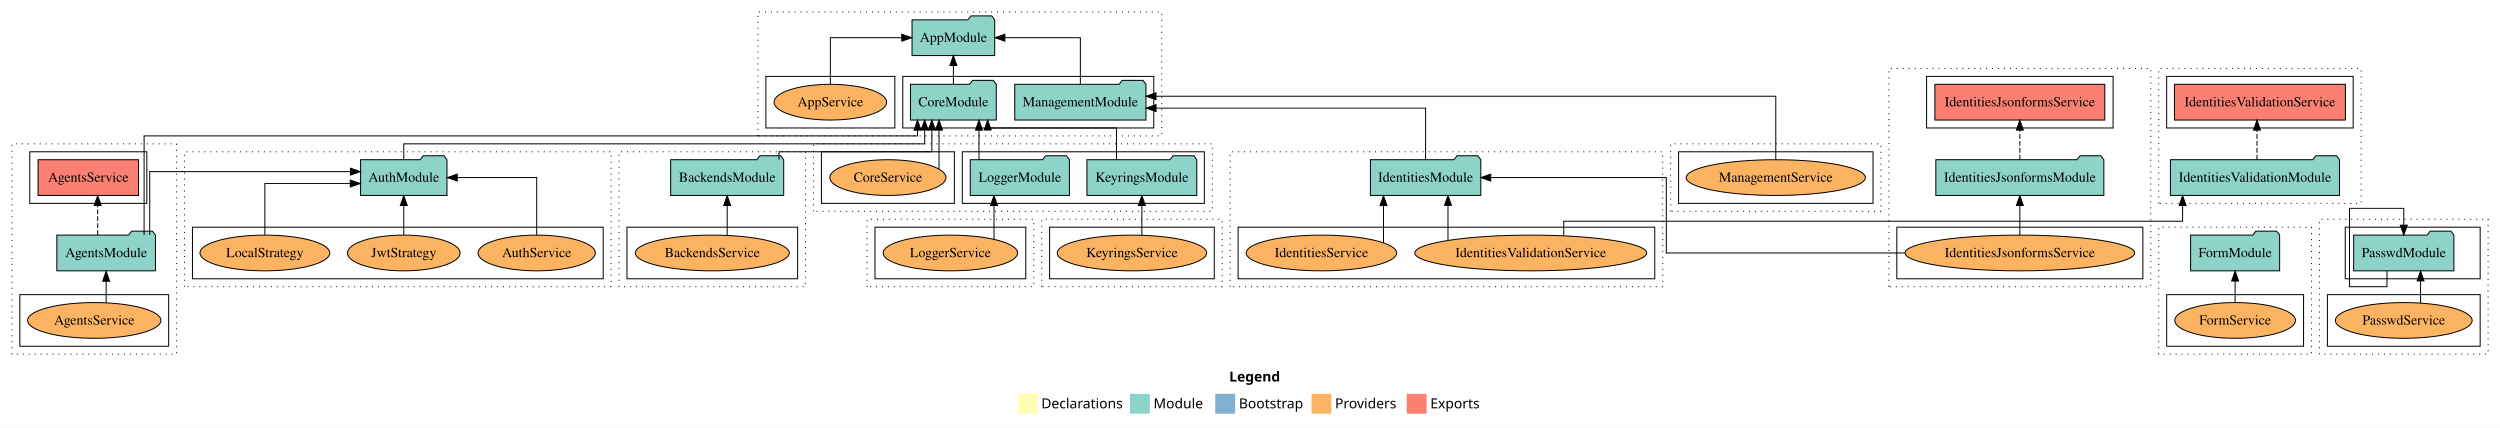
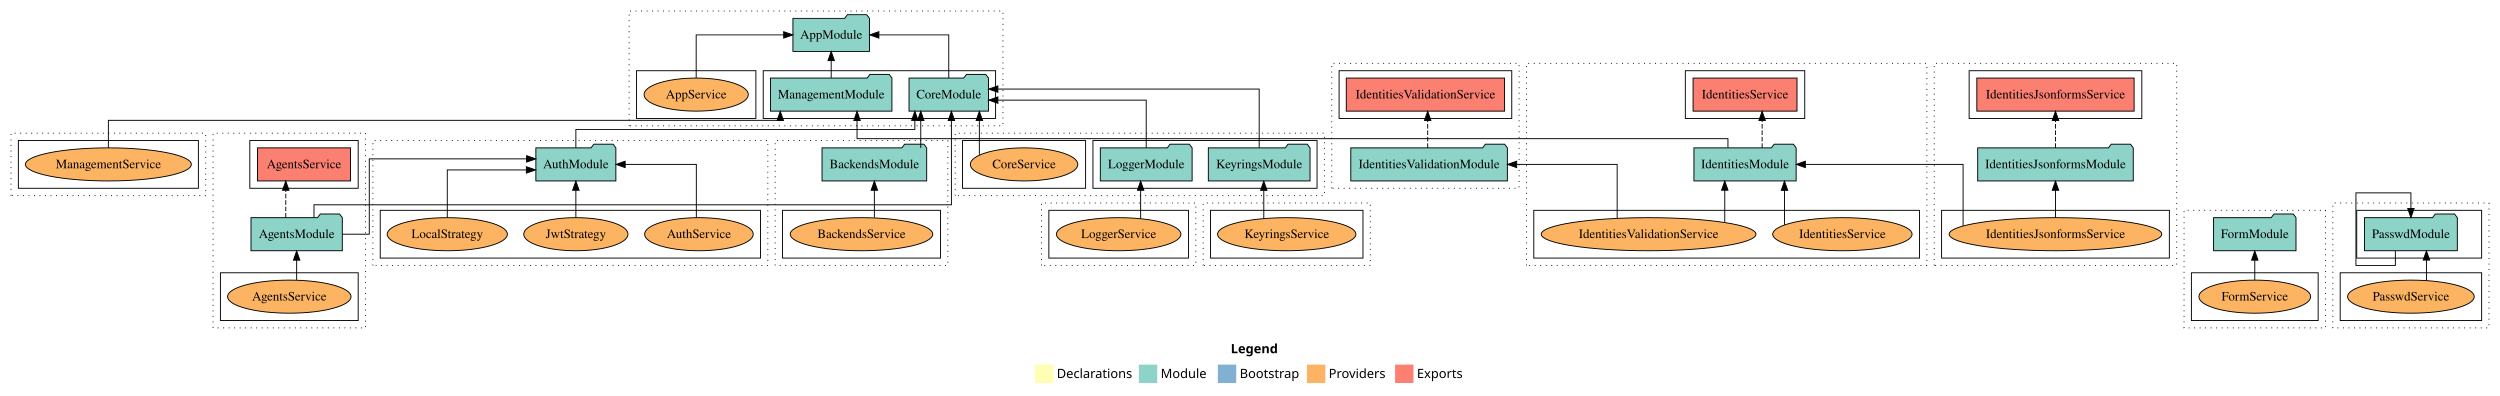
- <svg xmlns="http://www.w3.org/2000/svg" width="2520pt" height="431pt" viewBox="0.00 0.00 2520.00 431.00">
+ <svg xmlns="http://www.w3.org/2000/svg" width="2722pt" height="431pt" viewBox="0.00 0.00 2722.00 431.00">
  <g id="graph0" class="graph" transform="scale(1 1) rotate(0) translate(4 427)">
-     <polygon fill="white" stroke="transparent" points="-4,4 -4,-427 2516,-427 2516,4 -4,4" />
-     <text text-anchor="start" x="1235.01" y="-42.4" font-family="Times-12" font-weight="bold" font-size="14.00">Legend</text>
-     <polygon fill="#ffffb3" stroke="transparent" points="1022,-10 1022,-30 1042,-30 1042,-10 1022,-10" />
-     <text text-anchor="start" x="1045.63" y="-15.4" font-family="Times-12" font-size="14.00">  Declarations</text>
-     <polygon fill="#8dd3c7" stroke="transparent" points="1135,-10 1135,-30 1155,-30 1155,-10 1135,-10" />
-     <text text-anchor="start" x="1158.73" y="-15.4" font-family="Times-12" font-size="14.00">  Module</text>
-     <polygon fill="#80b1d3" stroke="transparent" points="1221,-10 1221,-30 1241,-30 1241,-10 1221,-10" />
-     <text text-anchor="start" x="1244.78" y="-15.4" font-family="Times-12" font-size="14.00">  Bootstrap</text>
-     <polygon fill="#fdb462" stroke="transparent" points="1318,-10 1318,-30 1338,-30 1338,-10 1318,-10" />
-     <text text-anchor="start" x="1341.67" y="-15.4" font-family="Times-12" font-size="14.00">  Providers</text>
-     <polygon fill="#fb8072" stroke="transparent" points="1414,-10 1414,-30 1434,-30 1434,-10 1414,-10" />
-     <text text-anchor="start" x="1437.73" y="-15.4" font-family="Times-12" font-size="14.00">  Exports</text>
+     <polygon fill="white" stroke="transparent" points="-4,4 -4,-427 2718,-427 2718,4 -4,4" />
+     <text text-anchor="start" x="1336.01" y="-42.4" font-family="Times-12" font-weight="bold" font-size="14.00">Legend</text>
+     <polygon fill="#ffffb3" stroke="transparent" points="1123,-10 1123,-30 1143,-30 1143,-10 1123,-10" />
+     <text text-anchor="start" x="1146.63" y="-15.4" font-family="Times-12" font-size="14.00">  Declarations</text>
+     <polygon fill="#8dd3c7" stroke="transparent" points="1236,-10 1236,-30 1256,-30 1256,-10 1236,-10" />
+     <text text-anchor="start" x="1259.73" y="-15.4" font-family="Times-12" font-size="14.00">  Module</text>
+     <polygon fill="#80b1d3" stroke="transparent" points="1322,-10 1322,-30 1342,-30 1342,-10 1322,-10" />
+     <text text-anchor="start" x="1345.78" y="-15.4" font-family="Times-12" font-size="14.00">  Bootstrap</text>
+     <polygon fill="#fdb462" stroke="transparent" points="1419,-10 1419,-30 1439,-30 1439,-10 1419,-10" />
+     <text text-anchor="start" x="1442.67" y="-15.4" font-family="Times-12" font-size="14.00">  Providers</text>
+     <polygon fill="#fb8072" stroke="transparent" points="1515,-10 1515,-30 1535,-30 1535,-10 1515,-10" />
+     <text text-anchor="start" x="1538.73" y="-15.4" font-family="Times-12" font-size="14.00">  Exports</text>
    <g id="clust1" class="cluster">
-       <polygon fill="none" stroke="black" stroke-dasharray="1,5" points="8,-70 8,-282 174,-282 174,-70 8,-70" />
+       <polygon fill="none" stroke="black" stroke-dasharray="1,5" points="228,-70 228,-282 394,-282 394,-70 228,-70" />
    </g>
    <g id="clust4" class="cluster">
-       <polygon fill="none" stroke="black" points="26,-222 26,-274 144,-274 144,-222 26,-222" />
+       <polygon fill="none" stroke="black" points="268,-222 268,-274 386,-274 386,-222 268,-222" />
    </g>
    <g id="clust6" class="cluster">
-       <polygon fill="none" stroke="black" points="16,-78 16,-130 166,-130 166,-78 16,-78" />
+       <polygon fill="none" stroke="black" points="236,-78 236,-130 386,-130 386,-78 236,-78" />
    </g>
    <g id="clust7" class="cluster">
-       <polygon fill="none" stroke="black" stroke-dasharray="1,5" points="760,-290 760,-415 1167,-415 1167,-290 760,-290" />
+       <polygon fill="none" stroke="black" stroke-dasharray="1,5" points="681,-290 681,-415 1088,-415 1088,-290 681,-290" />
    </g>
    <g id="clust9" class="cluster">
-       <polygon fill="none" stroke="black" points="906,-298 906,-350 1159,-350 1159,-298 906,-298" />
+       <polygon fill="none" stroke="black" points="827,-298 827,-350 1080,-350 1080,-298 827,-298" />
    </g>
    <g id="clust12" class="cluster">
-       <polygon fill="none" stroke="black" points="768,-298 768,-350 898,-350 898,-298 768,-298" />
+       <polygon fill="none" stroke="black" points="689,-298 689,-350 819,-350 819,-298 689,-298" />
    </g>
    <g id="clust13" class="cluster">
-       <polygon fill="none" stroke="black" stroke-dasharray="1,5" points="182,-138 182,-274 612,-274 612,-138 182,-138" />
+       <polygon fill="none" stroke="black" stroke-dasharray="1,5" points="402,-138 402,-274 832,-274 832,-138 402,-138" />
    </g>
    <g id="clust18" class="cluster">
-       <polygon fill="none" stroke="black" points="190,-146 190,-198 604,-198 604,-146 190,-146" />
+       <polygon fill="none" stroke="black" points="410,-146 410,-198 824,-198 824,-146 410,-146" />
    </g>
    <g id="clust19" class="cluster">
-       <polygon fill="none" stroke="black" stroke-dasharray="1,5" points="620,-138 620,-274 808,-274 808,-138 620,-138" />
+       <polygon fill="none" stroke="black" stroke-dasharray="1,5" points="840,-138 840,-274 1028,-274 1028,-138 840,-138" />
    </g>
    <g id="clust24" class="cluster">
-       <polygon fill="none" stroke="black" points="628,-146 628,-198 800,-198 800,-146 628,-146" />
+       <polygon fill="none" stroke="black" points="848,-146 848,-198 1020,-198 1020,-146 848,-146" />
    </g>
    <g id="clust25" class="cluster">
-       <polygon fill="none" stroke="black" stroke-dasharray="1,5" points="816,-214 816,-282 1218,-282 1218,-214 816,-214" />
+       <polygon fill="none" stroke="black" stroke-dasharray="1,5" points="1036,-214 1036,-282 1438,-282 1438,-214 1036,-214" />
    </g>
    <g id="clust27" class="cluster">
-       <polygon fill="none" stroke="black" points="966,-222 966,-274 1210,-274 1210,-222 966,-222" />
+       <polygon fill="none" stroke="black" points="1186,-222 1186,-274 1430,-274 1430,-222 1186,-222" />
    </g>
    <g id="clust30" class="cluster">
-       <polygon fill="none" stroke="black" points="824,-222 824,-274 958,-274 958,-222 824,-222" />
+       <polygon fill="none" stroke="black" points="1044,-222 1044,-274 1178,-274 1178,-222 1044,-222" />
    </g>
    <g id="clust31" class="cluster">
-       <polygon fill="none" stroke="black" stroke-dasharray="1,5" points="2172,-70 2172,-198 2326,-198 2326,-70 2172,-70" />
+       <polygon fill="none" stroke="black" stroke-dasharray="1,5" points="2374,-70 2374,-198 2528,-198 2528,-70 2374,-70" />
    </g>
    <g id="clust36" class="cluster">
-       <polygon fill="none" stroke="black" points="2180,-78 2180,-130 2318,-130 2318,-78 2180,-78" />
+       <polygon fill="none" stroke="black" points="2382,-78 2382,-130 2520,-130 2520,-78 2382,-78" />
    </g>
    <g id="clust37" class="cluster">
-       <polygon fill="none" stroke="black" stroke-dasharray="1,5" points="1900,-138 1900,-358 2164,-358 2164,-138 1900,-138" />
+       <polygon fill="none" stroke="black" stroke-dasharray="1,5" points="2102,-138 2102,-358 2366,-358 2366,-138 2102,-138" />
    </g>
    <g id="clust40" class="cluster">
-       <polygon fill="none" stroke="black" points="1938,-298 1938,-350 2126,-350 2126,-298 1938,-298" />
+       <polygon fill="none" stroke="black" points="2140,-298 2140,-350 2328,-350 2328,-298 2140,-298" />
    </g>
    <g id="clust42" class="cluster">
-       <polygon fill="none" stroke="black" points="1908,-146 1908,-198 2156,-198 2156,-146 1908,-146" />
+       <polygon fill="none" stroke="black" points="2110,-146 2110,-198 2358,-198 2358,-146 2110,-146" />
    </g>
    <g id="clust43" class="cluster">
-       <polygon fill="none" stroke="black" stroke-dasharray="1,5" points="1236,-138 1236,-274 1672,-274 1672,-138 1236,-138" />
+       <polygon fill="none" stroke="black" stroke-dasharray="1,5" points="1658,-138 1658,-358 2094,-358 2094,-138 1658,-138" />
+     </g>
+     <g id="clust46" class="cluster">
+       <polygon fill="none" stroke="black" points="1831,-298 1831,-350 1961,-350 1961,-298 1831,-298" />
    </g>
    <g id="clust48" class="cluster">
-       <polygon fill="none" stroke="black" points="1244,-146 1244,-198 1664,-198 1664,-146 1244,-146" />
+       <polygon fill="none" stroke="black" points="1666,-146 1666,-198 2086,-198 2086,-146 1666,-146" />
    </g>
    <g id="clust49" class="cluster">
-       <polygon fill="none" stroke="black" stroke-dasharray="1,5" points="2172,-222 2172,-358 2376,-358 2376,-222 2172,-222" />
+       <polygon fill="none" stroke="black" stroke-dasharray="1,5" points="1446,-222 1446,-358 1650,-358 1650,-222 1446,-222" />
    </g>
    <g id="clust52" class="cluster">
-       <polygon fill="none" stroke="black" points="2180,-298 2180,-350 2368,-350 2368,-298 2180,-298" />
+       <polygon fill="none" stroke="black" points="1454,-298 1454,-350 1642,-350 1642,-298 1454,-298" />
    </g>
    <g id="clust55" class="cluster">
-       <polygon fill="none" stroke="black" stroke-dasharray="1,5" points="1046,-138 1046,-206 1228,-206 1228,-138 1046,-138" />
+       <polygon fill="none" stroke="black" stroke-dasharray="1,5" points="1306,-138 1306,-206 1488,-206 1488,-138 1306,-138" />
    </g>
    <g id="clust60" class="cluster">
-       <polygon fill="none" stroke="black" points="1054,-146 1054,-198 1220,-198 1220,-146 1054,-146" />
+       <polygon fill="none" stroke="black" points="1314,-146 1314,-198 1480,-198 1480,-146 1314,-146" />
    </g>
    <g id="clust61" class="cluster">
-       <polygon fill="none" stroke="black" stroke-dasharray="1,5" points="870,-138 870,-206 1038,-206 1038,-138 870,-138" />
+       <polygon fill="none" stroke="black" stroke-dasharray="1,5" points="1130,-138 1130,-206 1298,-206 1298,-138 1130,-138" />
    </g>
    <g id="clust66" class="cluster">
-       <polygon fill="none" stroke="black" points="878,-146 878,-198 1030,-198 1030,-146 878,-146" />
+       <polygon fill="none" stroke="black" points="1138,-146 1138,-198 1290,-198 1290,-146 1138,-146" />
    </g>
    <g id="clust67" class="cluster">
-       <polygon fill="none" stroke="black" stroke-dasharray="1,5" points="1680,-214 1680,-282 1892,-282 1892,-214 1680,-214" />
+       <polygon fill="none" stroke="black" stroke-dasharray="1,5" points="8,-214 8,-282 220,-282 220,-214 8,-214" />
    </g>
    <g id="clust72" class="cluster">
-       <polygon fill="none" stroke="black" points="1688,-222 1688,-274 1884,-274 1884,-222 1688,-222" />
+       <polygon fill="none" stroke="black" points="16,-222 16,-274 212,-274 212,-222 16,-222" />
    </g>
    <g id="clust73" class="cluster">
-       <polygon fill="none" stroke="black" stroke-dasharray="1,5" points="2334,-70 2334,-206 2504,-206 2504,-70 2334,-70" />
+       <polygon fill="none" stroke="black" stroke-dasharray="1,5" points="2536,-70 2536,-206 2706,-206 2706,-70 2536,-70" />
    </g>
    <g id="clust75" class="cluster">
-       <polygon fill="none" stroke="black" points="2360,-146 2360,-198 2496,-198 2496,-146 2360,-146" />
+       <polygon fill="none" stroke="black" points="2562,-146 2562,-198 2698,-198 2698,-146 2562,-146" />
    </g>
    <g id="clust78" class="cluster">
-       <polygon fill="none" stroke="black" points="2342,-78 2342,-130 2496,-130 2496,-78 2342,-78" />
+       <polygon fill="none" stroke="black" points="2544,-78 2544,-130 2698,-130 2698,-78 2544,-78" />
    </g>
    <g id="node1" class="node">
-       <polygon fill="#fb8072" stroke="black" points="135.63,-266 34.37,-266 34.37,-230 135.63,-230 135.63,-266" />
-       <text text-anchor="middle" x="85" y="-243.8" font-family="Times,serif" font-size="14.00">AgentsService </text>
+       <polygon fill="#fb8072" stroke="black" points="377.63,-266 276.37,-266 276.37,-230 377.63,-230 377.63,-266" />
+       <text text-anchor="middle" x="327" y="-243.8" font-family="Times,serif" font-size="14.00">AgentsService </text>
    </g>
    <g id="node2" class="node">
-       <polygon fill="#8dd3c7" stroke="black" points="152.71,-190 149.71,-194 128.71,-194 125.71,-190 53.29,-190 53.29,-154 152.71,-154 152.71,-190" />
-       <text text-anchor="middle" x="103" y="-167.8" font-family="Times,serif" font-size="14.00">AgentsModule</text>
+       <polygon fill="#8dd3c7" stroke="black" points="368.71,-190 365.71,-194 344.71,-194 341.71,-190 269.29,-190 269.29,-154 368.71,-154 368.71,-190" />
+       <text text-anchor="middle" x="319" y="-167.8" font-family="Times,serif" font-size="14.00">AgentsModule</text>
    </g>
    <g id="edge1" class="edge">
-       <path fill="none" stroke="black" stroke-dasharray="5,2" d="M94.48,-190.01C94.48,-190.01 94.48,-219.85 94.48,-219.85" />
-       <polygon fill="black" stroke="black" points="90.98,-219.85 94.48,-229.85 97.98,-219.85 90.98,-219.85" />
+       <path fill="none" stroke="black" stroke-dasharray="5,2" d="M307.16,-190.01C307.16,-190.01 307.16,-219.85 307.16,-219.85" />
+       <polygon fill="black" stroke="black" points="303.66,-219.85 307.16,-229.85 310.66,-219.85 303.66,-219.85" />
    </g>
    <g id="node4" class="node">
-       <polygon fill="#8dd3c7" stroke="black" points="1000.26,-342 997.26,-346 976.26,-346 973.26,-342 913.74,-342 913.74,-306 1000.26,-306 1000.26,-342" />
-       <text text-anchor="middle" x="957" y="-319.8" font-family="Times,serif" font-size="14.00">CoreModule</text>
+       <polygon fill="#8dd3c7" stroke="black" points="1072.26,-342 1069.26,-346 1048.26,-346 1045.26,-342 985.74,-342 985.74,-306 1072.26,-306 1072.26,-342" />
+       <text text-anchor="middle" x="1029" y="-319.8" font-family="Times,serif" font-size="14.00">CoreModule</text>
    </g>
    <g id="edge11" class="edge">
-       <path fill="none" stroke="black" d="M141.25,-190.18C141.25,-223.28 141.25,-290 141.25,-290 141.25,-290 920.85,-290 920.85,-290 920.85,-290 920.85,-295.81 920.85,-295.81" />
-       <polygon fill="black" stroke="black" points="917.35,-295.81 920.85,-305.81 924.35,-295.81 917.35,-295.81" />
+       <path fill="none" stroke="black" d="M337.88,-190.24C337.88,-197.43 337.88,-204 337.88,-204 337.88,-204 1031.89,-204 1031.89,-204 1031.89,-204 1031.89,-295.77 1031.89,-295.77" />
+       <polygon fill="black" stroke="black" points="1028.39,-295.77 1031.89,-305.77 1035.39,-295.77 1028.39,-295.77" />
    </g>
    <g id="node8" class="node">
-       <polygon fill="#8dd3c7" stroke="black" points="446.55,-266 443.55,-270 422.55,-270 419.55,-266 359.45,-266 359.45,-230 446.55,-230 446.55,-266" />
-       <text text-anchor="middle" x="403" y="-243.8" font-family="Times,serif" font-size="14.00">AuthModule</text>
+       <polygon fill="#8dd3c7" stroke="black" points="666.55,-266 663.55,-270 642.55,-270 639.55,-266 579.45,-266 579.45,-230 666.55,-230 666.55,-266" />
+       <text text-anchor="middle" x="623" y="-243.8" font-family="Times,serif" font-size="14.00">AuthModule</text>
    </g>
    <g id="edge6" class="edge">
-       <path fill="none" stroke="black" d="M146.92,-190.2C146.92,-214.36 146.92,-254 146.92,-254 146.92,-254 349.27,-254 349.27,-254" />
-       <polygon fill="black" stroke="black" points="349.27,-257.5 359.27,-254 349.27,-250.5 349.27,-257.5" />
+       <path fill="none" stroke="black" d="M368.63,-172C384.52,-172 398.07,-172 398.07,-172 398.07,-172 398.07,-254 398.07,-254 398.07,-254 569.36,-254 569.36,-254" />
+       <polygon fill="black" stroke="black" points="569.36,-257.5 579.36,-254 569.36,-250.5 569.36,-257.5" />
    </g>
    <g id="node3" class="node">
-       <ellipse fill="#fdb462" stroke="black" cx="91" cy="-104" rx="67.19" ry="18" />
-       <text text-anchor="middle" x="91" y="-99.8" font-family="Times,serif" font-size="14.00">AgentsService</text>
+       <ellipse fill="#fdb462" stroke="black" cx="311" cy="-104" rx="67.19" ry="18" />
+       <text text-anchor="middle" x="311" y="-99.8" font-family="Times,serif" font-size="14.00">AgentsService</text>
    </g>
    <g id="edge2" class="edge">
-       <path fill="none" stroke="black" d="M103,-121.87C103,-121.87 103,-143.54 103,-143.54" />
-       <polygon fill="black" stroke="black" points="99.5,-143.54 103,-153.54 106.5,-143.54 99.5,-143.54" />
+       <path fill="none" stroke="black" d="M319,-122.22C319,-122.22 319,-143.73 319,-143.73" />
+       <polygon fill="black" stroke="black" points="315.5,-143.73 319,-153.73 322.5,-143.73 315.5,-143.73" />
    </g>
    <g id="node6" class="node">
-       <polygon fill="#8dd3c7" stroke="black" points="998.66,-407 995.66,-411 974.66,-411 971.66,-407 915.34,-407 915.34,-371 998.66,-371 998.66,-407" />
-       <text text-anchor="middle" x="957" y="-384.8" font-family="Times,serif" font-size="14.00">AppModule</text>
+       <polygon fill="#8dd3c7" stroke="black" points="942.66,-407 939.66,-411 918.66,-411 915.66,-407 859.34,-407 859.34,-371 942.66,-371 942.66,-407" />
+       <text text-anchor="middle" x="901" y="-384.8" font-family="Times,serif" font-size="14.00">AppModule</text>
    </g>
    <g id="edge3" class="edge">
-       <path fill="none" stroke="black" d="M957,-342.11C957,-342.11 957,-360.99 957,-360.99" />
-       <polygon fill="black" stroke="black" points="953.5,-360.99 957,-370.99 960.5,-360.99 953.5,-360.99" />
+       <path fill="none" stroke="black" d="M1029,-342.11C1029,-361.34 1029,-389 1029,-389 1029,-389 952.91,-389 952.91,-389" />
+       <polygon fill="black" stroke="black" points="952.91,-385.5 942.91,-389 952.91,-392.5 952.91,-385.5" />
    </g>
    <g id="node5" class="node">
-       <polygon fill="#8dd3c7" stroke="black" points="1151.13,-342 1148.13,-346 1127.13,-346 1124.13,-342 1018.87,-342 1018.87,-306 1151.13,-306 1151.13,-342" />
-       <text text-anchor="middle" x="1085" y="-319.8" font-family="Times,serif" font-size="14.00">ManagementModule</text>
+       <polygon fill="#8dd3c7" stroke="black" points="967.13,-342 964.13,-346 943.13,-346 940.13,-342 834.87,-342 834.87,-306 967.13,-306 967.13,-342" />
+       <text text-anchor="middle" x="901" y="-319.8" font-family="Times,serif" font-size="14.00">ManagementModule</text>
    </g>
    <g id="edge4" class="edge">
-       <path fill="none" stroke="black" d="M1085,-342.11C1085,-361.34 1085,-389 1085,-389 1085,-389 1008.91,-389 1008.91,-389" />
-       <polygon fill="black" stroke="black" points="1008.91,-385.5 998.91,-389 1008.91,-392.5 1008.91,-385.5" />
+       <path fill="none" stroke="black" d="M901,-342.11C901,-342.11 901,-360.99 901,-360.99" />
+       <polygon fill="black" stroke="black" points="897.5,-360.99 901,-370.99 904.5,-360.99 897.5,-360.99" />
    </g>
    <g id="node7" class="node">
-       <ellipse fill="#fdb462" stroke="black" cx="833" cy="-324" rx="56.74" ry="18" />
-       <text text-anchor="middle" x="833" y="-319.8" font-family="Times,serif" font-size="14.00">AppService</text>
+       <ellipse fill="#fdb462" stroke="black" cx="754" cy="-324" rx="56.74" ry="18" />
+       <text text-anchor="middle" x="754" y="-319.8" font-family="Times,serif" font-size="14.00">AppService</text>
    </g>
    <g id="edge5" class="edge">
-       <path fill="none" stroke="black" d="M833,-342.11C833,-361.34 833,-389 833,-389 833,-389 905.02,-389 905.02,-389" />
-       <polygon fill="black" stroke="black" points="905.02,-392.5 915.02,-389 905.02,-385.5 905.02,-392.5" />
+       <path fill="none" stroke="black" d="M754,-342.11C754,-361.34 754,-389 754,-389 754,-389 849.27,-389 849.27,-389" />
+       <polygon fill="black" stroke="black" points="849.27,-392.5 859.27,-389 849.27,-385.5 849.27,-392.5" />
    </g>
    <g id="edge12" class="edge">
-       <path fill="none" stroke="black" d="M403,-266.19C403,-274.28 403,-282 403,-282 403,-282 928.08,-282 928.08,-282 928.08,-282 928.08,-295.94 928.08,-295.94" />
-       <polygon fill="black" stroke="black" points="924.58,-295.94 928.08,-305.94 931.58,-295.94 924.58,-295.94" />
+       <path fill="none" stroke="black" d="M623,-266.11C623,-275.9 623,-286 623,-286 623,-286 992.08,-286 992.08,-286 992.08,-286 992.08,-295.89 992.08,-295.89" />
+       <polygon fill="black" stroke="black" points="988.58,-295.89 992.08,-305.89 995.58,-295.89 988.58,-295.89" />
    </g>
    <g id="node9" class="node">
-       <ellipse fill="#fdb462" stroke="black" cx="537" cy="-172" rx="59.11" ry="18" />
-       <text text-anchor="middle" x="537" y="-167.8" font-family="Times,serif" font-size="14.00">AuthService</text>
+       <ellipse fill="#fdb462" stroke="black" cx="757" cy="-172" rx="59.11" ry="18" />
+       <text text-anchor="middle" x="757" y="-167.8" font-family="Times,serif" font-size="14.00">AuthService</text>
    </g>
    <g id="edge7" class="edge">
-       <path fill="none" stroke="black" d="M537,-190.01C537,-212.49 537,-248 537,-248 537,-248 456.88,-248 456.88,-248" />
-       <polygon fill="black" stroke="black" points="456.88,-244.5 446.88,-248 456.88,-251.5 456.88,-244.5" />
+       <path fill="none" stroke="black" d="M754.16,-190.01C754.16,-212.49 754.16,-248 754.16,-248 754.16,-248 676.67,-248 676.67,-248" />
+       <polygon fill="black" stroke="black" points="676.67,-244.5 666.67,-248 676.67,-251.5 676.67,-244.5" />
    </g>
    <g id="node10" class="node">
-       <ellipse fill="#fdb462" stroke="black" cx="403" cy="-172" rx="56.76" ry="18" />
-       <text text-anchor="middle" x="403" y="-167.8" font-family="Times,serif" font-size="14.00">JwtStrategy</text>
+       <ellipse fill="#fdb462" stroke="black" cx="623" cy="-172" rx="56.76" ry="18" />
+       <text text-anchor="middle" x="623" y="-167.8" font-family="Times,serif" font-size="14.00">JwtStrategy</text>
    </g>
    <g id="edge8" class="edge">
-       <path fill="none" stroke="black" d="M403,-190.01C403,-190.01 403,-219.85 403,-219.85" />
-       <polygon fill="black" stroke="black" points="399.5,-219.85 403,-229.85 406.5,-219.85 399.5,-219.85" />
+       <path fill="none" stroke="black" d="M623,-190.01C623,-190.01 623,-219.85 623,-219.85" />
+       <polygon fill="black" stroke="black" points="619.5,-219.85 623,-229.85 626.5,-219.85 619.5,-219.85" />
    </g>
    <g id="node11" class="node">
-       <ellipse fill="#fdb462" stroke="black" cx="263" cy="-172" rx="65.41" ry="18" />
-       <text text-anchor="middle" x="263" y="-167.8" font-family="Times,serif" font-size="14.00">LocalStrategy</text>
+       <ellipse fill="#fdb462" stroke="black" cx="483" cy="-172" rx="65.41" ry="18" />
+       <text text-anchor="middle" x="483" y="-167.8" font-family="Times,serif" font-size="14.00">LocalStrategy</text>
    </g>
    <g id="edge9" class="edge">
-       <path fill="none" stroke="black" d="M263,-190.03C263,-210.77 263,-242 263,-242 263,-242 349.09,-242 349.09,-242" />
-       <polygon fill="black" stroke="black" points="349.09,-245.5 359.09,-242 349.09,-238.5 349.09,-245.5" />
+       <path fill="none" stroke="black" d="M483,-190.03C483,-210.77 483,-242 483,-242 483,-242 569.09,-242 569.09,-242" />
+       <polygon fill="black" stroke="black" points="569.09,-245.5 579.09,-242 569.09,-238.5 569.09,-245.5" />
    </g>
    <g id="node12" class="node">
-       <ellipse fill="#fdb462" stroke="black" cx="714" cy="-172" rx="77.57" ry="18" />
-       <text text-anchor="middle" x="714" y="-167.8" font-family="Times,serif" font-size="14.00">BackendsService</text>
+       <ellipse fill="#fdb462" stroke="black" cx="934" cy="-172" rx="77.57" ry="18" />
+       <text text-anchor="middle" x="934" y="-167.8" font-family="Times,serif" font-size="14.00">BackendsService</text>
    </g>
    <g id="node13" class="node">
-       <polygon fill="#8dd3c7" stroke="black" points="785.97,-266 782.97,-270 761.97,-270 758.97,-266 672.03,-266 672.03,-230 785.97,-230 785.97,-266" />
-       <text text-anchor="middle" x="729" y="-243.8" font-family="Times,serif" font-size="14.00">BackendsModule</text>
+       <polygon fill="#8dd3c7" stroke="black" points="1004.97,-266 1001.97,-270 980.97,-270 977.97,-266 891.03,-266 891.03,-230 1004.97,-230 1004.97,-266" />
+       <text text-anchor="middle" x="948" y="-243.8" font-family="Times,serif" font-size="14.00">BackendsModule</text>
    </g>
    <g id="edge10" class="edge">
-       <path fill="none" stroke="black" d="M729,-190.01C729,-190.01 729,-219.85 729,-219.85" />
-       <polygon fill="black" stroke="black" points="725.5,-219.85 729,-229.85 732.5,-219.85 725.5,-219.85" />
+       <path fill="none" stroke="black" d="M948,-190.01C948,-190.01 948,-219.85 948,-219.85" />
+       <polygon fill="black" stroke="black" points="944.5,-219.85 948,-229.85 951.5,-219.85 944.5,-219.85" />
    </g>
    <g id="edge13" class="edge">
-       <path fill="none" stroke="black" d="M781.18,-266.06C781.18,-270.49 781.18,-274 781.18,-274 781.18,-274 935.3,-274 935.3,-274 935.3,-274 935.3,-295.95 935.3,-295.95" />
-       <polygon fill="black" stroke="black" points="931.81,-295.95 935.3,-305.95 938.81,-295.95 931.81,-295.95" />
+       <path fill="none" stroke="black" d="M998.53,-266.01C998.53,-266.01 998.53,-295.85 998.53,-295.85" />
+       <polygon fill="black" stroke="black" points="995.03,-295.85 998.53,-305.85 1002.03,-295.85 995.03,-295.85" />
    </g>
    <g id="node14" class="node">
-       <polygon fill="#8dd3c7" stroke="black" points="1202.37,-266 1199.37,-270 1178.37,-270 1175.37,-266 1091.63,-266 1091.63,-230 1202.37,-230 1202.37,-266" />
-       <text text-anchor="middle" x="1147" y="-243.8" font-family="Times,serif" font-size="14.00">KeyringsModule</text>
+       <polygon fill="#8dd3c7" stroke="black" points="1422.37,-266 1419.37,-270 1398.37,-270 1395.37,-266 1311.63,-266 1311.63,-230 1422.37,-230 1422.37,-266" />
+       <text text-anchor="middle" x="1367" y="-243.8" font-family="Times,serif" font-size="14.00">KeyringsModule</text>
    </g>
    <g id="edge14" class="edge">
-       <path fill="none" stroke="black" d="M1121.44,-266.05C1121.44,-280.37 1121.44,-298 1121.44,-298 1121.44,-298 991.59,-298 991.59,-298 991.59,-298 991.59,-298.79 991.59,-298.79" />
-       <polygon fill="black" stroke="black" points="988.09,-295.94 991.59,-305.94 995.09,-295.94 988.09,-295.94" />
+       <path fill="none" stroke="black" d="M1367,-266.2C1367,-290.36 1367,-330 1367,-330 1367,-330 1082.5,-330 1082.5,-330" />
+       <polygon fill="black" stroke="black" points="1082.5,-326.5 1072.5,-330 1082.5,-333.5 1082.5,-326.5" />
    </g>
    <g id="node15" class="node">
-       <polygon fill="#8dd3c7" stroke="black" points="1073.98,-266 1070.98,-270 1049.98,-270 1046.98,-266 974.02,-266 974.02,-230 1073.98,-230 1073.98,-266" />
-       <text text-anchor="middle" x="1024" y="-243.8" font-family="Times,serif" font-size="14.00">LoggerModule</text>
+       <polygon fill="#8dd3c7" stroke="black" points="1293.98,-266 1290.98,-270 1269.98,-270 1266.98,-266 1194.02,-266 1194.02,-230 1293.98,-230 1293.98,-266" />
+       <text text-anchor="middle" x="1244" y="-243.8" font-family="Times,serif" font-size="14.00">LoggerModule</text>
    </g>
    <g id="edge15" class="edge">
-       <path fill="none" stroke="black" d="M982.8,-266.01C982.8,-266.01 982.8,-295.85 982.8,-295.85" />
-       <polygon fill="black" stroke="black" points="979.3,-295.85 982.8,-305.85 986.3,-295.85 979.3,-295.85" />
+       <path fill="none" stroke="black" d="M1244,-266.03C1244,-286.77 1244,-318 1244,-318 1244,-318 1082.51,-318 1082.51,-318" />
+       <polygon fill="black" stroke="black" points="1082.51,-314.5 1072.51,-318 1082.51,-321.5 1082.51,-314.5" />
    </g>
    <g id="node16" class="node">
-       <ellipse fill="#fdb462" stroke="black" cx="891" cy="-248" rx="58.53" ry="18" />
-       <text text-anchor="middle" x="891" y="-243.8" font-family="Times,serif" font-size="14.00">CoreService</text>
+       <ellipse fill="#fdb462" stroke="black" cx="1111" cy="-248" rx="58.53" ry="18" />
+       <text text-anchor="middle" x="1111" y="-243.8" font-family="Times,serif" font-size="14.00">CoreService</text>
    </g>
    <g id="edge16" class="edge">
-       <path fill="none" stroke="black" d="M942.53,-256.72C942.53,-256.72 942.53,-295.88 942.53,-295.88" />
-       <polygon fill="black" stroke="black" points="939.03,-295.88 942.53,-305.88 946.03,-295.88 939.03,-295.88" />
+       <path fill="none" stroke="black" d="M1062.31,-258.25C1062.31,-258.25 1062.31,-295.77 1062.31,-295.77" />
+       <polygon fill="black" stroke="black" points="1058.81,-295.77 1062.31,-305.77 1065.81,-295.77 1058.81,-295.77" />
    </g>
    <g id="node17" class="node">
-       <ellipse fill="#fdb462" stroke="black" cx="2249" cy="-104" rx="60.83" ry="18" />
-       <text text-anchor="middle" x="2249" y="-99.8" font-family="Times,serif" font-size="14.00">FormService</text>
+       <ellipse fill="#fdb462" stroke="black" cx="2451" cy="-104" rx="60.83" ry="18" />
+       <text text-anchor="middle" x="2451" y="-99.8" font-family="Times,serif" font-size="14.00">FormService</text>
    </g>
    <g id="node18" class="node">
-       <polygon fill="#8dd3c7" stroke="black" points="2293.88,-190 2290.88,-194 2269.88,-194 2266.88,-190 2204.12,-190 2204.12,-154 2293.88,-154 2293.88,-190" />
-       <text text-anchor="middle" x="2249" y="-167.8" font-family="Times,serif" font-size="14.00">FormModule</text>
+       <polygon fill="#8dd3c7" stroke="black" points="2495.88,-190 2492.88,-194 2471.88,-194 2468.88,-190 2406.12,-190 2406.12,-154 2495.88,-154 2495.88,-190" />
+       <text text-anchor="middle" x="2451" y="-167.8" font-family="Times,serif" font-size="14.00">FormModule</text>
    </g>
    <g id="edge17" class="edge">
-       <path fill="none" stroke="black" d="M2249,-122.22C2249,-122.22 2249,-143.73 2249,-143.73" />
-       <polygon fill="black" stroke="black" points="2245.5,-143.73 2249,-153.73 2252.5,-143.73 2245.5,-143.73" />
+       <path fill="none" stroke="black" d="M2451,-122.22C2451,-122.22 2451,-143.73 2451,-143.73" />
+       <polygon fill="black" stroke="black" points="2447.5,-143.73 2451,-153.73 2454.5,-143.73 2447.5,-143.73" />
    </g>
    <g id="node19" class="node">
-       <polygon fill="#fb8072" stroke="black" points="2117.62,-342 1946.38,-342 1946.38,-306 2117.62,-306 2117.62,-342" />
-       <text text-anchor="middle" x="2032" y="-319.8" font-family="Times,serif" font-size="14.00">IdentitiesJsonformsService </text>
+       <polygon fill="#fb8072" stroke="black" points="2319.62,-342 2148.38,-342 2148.38,-306 2319.62,-306 2319.62,-342" />
+       <text text-anchor="middle" x="2234" y="-319.8" font-family="Times,serif" font-size="14.00">IdentitiesJsonformsService </text>
    </g>
    <g id="node20" class="node">
-       <polygon fill="#8dd3c7" stroke="black" points="2116.69,-266 2113.69,-270 2092.69,-270 2089.69,-266 1947.31,-266 1947.31,-230 2116.69,-230 2116.69,-266" />
-       <text text-anchor="middle" x="2032" y="-243.8" font-family="Times,serif" font-size="14.00">IdentitiesJsonformsModule</text>
+       <polygon fill="#8dd3c7" stroke="black" points="2318.69,-266 2315.69,-270 2294.69,-270 2291.69,-266 2149.31,-266 2149.31,-230 2318.69,-230 2318.69,-266" />
+       <text text-anchor="middle" x="2234" y="-243.8" font-family="Times,serif" font-size="14.00">IdentitiesJsonformsModule</text>
    </g>
    <g id="edge18" class="edge">
-       <path fill="none" stroke="black" stroke-dasharray="5,2" d="M2032,-266.01C2032,-266.01 2032,-295.85 2032,-295.85" />
-       <polygon fill="black" stroke="black" points="2028.5,-295.85 2032,-305.85 2035.5,-295.85 2028.5,-295.85" />
+       <path fill="none" stroke="black" stroke-dasharray="5,2" d="M2234,-266.01C2234,-266.01 2234,-295.85 2234,-295.85" />
+       <polygon fill="black" stroke="black" points="2230.5,-295.85 2234,-305.85 2237.5,-295.85 2230.5,-295.85" />
    </g>
    <g id="node21" class="node">
-       <ellipse fill="#fdb462" stroke="black" cx="2032" cy="-172" rx="115.74" ry="18" />
-       <text text-anchor="middle" x="2032" y="-167.8" font-family="Times,serif" font-size="14.00">IdentitiesJsonformsService</text>
+       <ellipse fill="#fdb462" stroke="black" cx="2234" cy="-172" rx="115.74" ry="18" />
+       <text text-anchor="middle" x="2234" y="-167.8" font-family="Times,serif" font-size="14.00">IdentitiesJsonformsService</text>
    </g>
    <g id="edge19" class="edge">
-       <path fill="none" stroke="black" d="M2032,-190.01C2032,-190.01 2032,-219.85 2032,-219.85" />
-       <polygon fill="black" stroke="black" points="2028.5,-219.85 2032,-229.85 2035.5,-219.85 2028.5,-219.85" />
+       <path fill="none" stroke="black" d="M2234,-190.01C2234,-190.01 2234,-219.85 2234,-219.85" />
+       <polygon fill="black" stroke="black" points="2230.5,-219.85 2234,-229.85 2237.5,-219.85 2230.5,-219.85" />
+     </g>
+     <g id="node23" class="node">
+       <polygon fill="#8dd3c7" stroke="black" points="1951.65,-266 1948.65,-270 1927.65,-270 1924.65,-266 1840.35,-266 1840.35,-230 1951.65,-230 1951.65,-266" />
+       <text text-anchor="middle" x="1896" y="-243.8" font-family="Times,serif" font-size="14.00">IdentitiesModule</text>
+     </g>
+     <g id="edge21" class="edge">
+       <path fill="none" stroke="black" d="M2133.41,-181.02C2133.41,-201.15 2133.41,-248 2133.41,-248 2133.41,-248 1961.66,-248 1961.66,-248" />
+       <polygon fill="black" stroke="black" points="1961.66,-244.5 1951.66,-248 1961.66,-251.5 1961.66,-244.5" />
+     </g>
+     <g id="node22" class="node">
+       <polygon fill="#fb8072" stroke="black" points="1952.58,-342 1839.42,-342 1839.42,-306 1952.58,-306 1952.58,-342" />
+       <text text-anchor="middle" x="1896" y="-319.8" font-family="Times,serif" font-size="14.00">IdentitiesService </text>
+     </g>
+     <g id="edge28" class="edge">
+       <path fill="none" stroke="black" d="M1877.39,-266.21C1877.39,-271.55 1877.39,-276 1877.39,-276 1877.39,-276 929.16,-276 929.16,-276 929.16,-276 929.16,-295.85 929.16,-295.85" />
+       <polygon fill="black" stroke="black" points="925.66,-295.85 929.16,-305.85 932.66,-295.85 925.66,-295.85" />
+     </g>
+     <g id="edge20" class="edge">
+       <path fill="none" stroke="black" stroke-dasharray="5,2" d="M1914.61,-266.01C1914.61,-266.01 1914.61,-295.85 1914.61,-295.85" />
+       <polygon fill="black" stroke="black" points="1911.11,-295.85 1914.61,-305.85 1918.11,-295.85 1911.11,-295.85" />
    </g>
    <g id="node24" class="node">
-       <polygon fill="#8dd3c7" stroke="black" points="1488.65,-266 1485.65,-270 1464.65,-270 1461.65,-266 1377.35,-266 1377.35,-230 1488.65,-230 1488.65,-266" />
-       <text text-anchor="middle" x="1433" y="-243.8" font-family="Times,serif" font-size="14.00">IdentitiesModule</text>
-     </g>
-     <g id="edge20" class="edge">
-       <path fill="none" stroke="black" d="M1916.3,-172C1812.25,-172 1675.64,-172 1675.64,-172 1675.64,-172 1675.64,-248 1675.64,-248 1675.64,-248 1498.67,-248 1498.67,-248" />
-       <polygon fill="black" stroke="black" points="1498.67,-244.5 1488.67,-248 1498.67,-251.5 1498.67,-244.5" />
-     </g>
-     <g id="node22" class="node">
-       <ellipse fill="#fdb462" stroke="black" cx="1328" cy="-172" rx="75.85" ry="18" />
-       <text text-anchor="middle" x="1328" y="-167.8" font-family="Times,serif" font-size="14.00">IdentitiesService</text>
-     </g>
-     <g id="edge21" class="edge">
-       <path fill="none" stroke="black" d="M1390.55,-182.25C1390.55,-182.25 1390.55,-219.77 1390.55,-219.77" />
-       <polygon fill="black" stroke="black" points="1387.05,-219.77 1390.55,-229.77 1394.05,-219.77 1387.05,-219.77" />
-     </g>
-     <g id="node23" class="node">
-       <ellipse fill="#fdb462" stroke="black" cx="1539" cy="-172" rx="116.88" ry="18" />
-       <text text-anchor="middle" x="1539" y="-167.8" font-family="Times,serif" font-size="14.00">IdentitiesValidationService</text>
+       <ellipse fill="#fdb462" stroke="black" cx="2002" cy="-172" rx="75.85" ry="18" />
+       <text text-anchor="middle" x="2002" y="-167.8" font-family="Times,serif" font-size="14.00">IdentitiesService</text>
    </g>
    <g id="edge22" class="edge">
-       <path fill="none" stroke="black" d="M1455.57,-184.89C1455.57,-184.89 1455.57,-219.91 1455.57,-219.91" />
-       <polygon fill="black" stroke="black" points="1452.07,-219.91 1455.57,-229.91 1459.07,-219.91 1452.07,-219.91" />
+       <path fill="none" stroke="black" d="M1938.95,-182.25C1938.95,-182.25 1938.95,-219.77 1938.95,-219.77" />
+       <polygon fill="black" stroke="black" points="1935.45,-219.77 1938.95,-229.77 1942.45,-219.77 1935.45,-219.77" />
+     </g>
+     <g id="node25" class="node">
+       <ellipse fill="#fdb462" stroke="black" cx="1791" cy="-172" rx="116.88" ry="18" />
+       <text text-anchor="middle" x="1791" y="-167.8" font-family="Times,serif" font-size="14.00">IdentitiesValidationService</text>
+     </g>
+     <g id="edge23" class="edge">
+       <path fill="none" stroke="black" d="M1873.93,-184.89C1873.93,-184.89 1873.93,-219.91 1873.93,-219.91" />
+       <polygon fill="black" stroke="black" points="1870.43,-219.91 1873.93,-229.91 1877.43,-219.91 1870.43,-219.91" />
+     </g>
+     <g id="node27" class="node">
+       <polygon fill="#8dd3c7" stroke="black" points="1637.24,-266 1634.24,-270 1613.24,-270 1610.24,-266 1466.76,-266 1466.76,-230 1637.24,-230 1637.24,-266" />
+       <text text-anchor="middle" x="1552" y="-243.8" font-family="Times,serif" font-size="14.00">IdentitiesValidationModule</text>
+     </g>
+     <g id="edge25" class="edge">
+       <path fill="none" stroke="black" d="M1756.76,-189.25C1756.76,-211.67 1756.76,-248 1756.76,-248 1756.76,-248 1647.35,-248 1647.35,-248" />
+       <polygon fill="black" stroke="black" points="1647.35,-244.5 1637.35,-248 1647.35,-251.5 1647.35,-244.5" />
    </g>
    <g id="node26" class="node">
-       <polygon fill="#8dd3c7" stroke="black" points="2354.24,-266 2351.24,-270 2330.24,-270 2327.24,-266 2183.76,-266 2183.76,-230 2354.24,-230 2354.24,-266" />
-       <text text-anchor="middle" x="2269" y="-243.8" font-family="Times,serif" font-size="14.00">IdentitiesValidationModule</text>
+       <polygon fill="#fb8072" stroke="black" points="1634.17,-342 1461.83,-342 1461.83,-306 1634.17,-306 1634.17,-342" />
+       <text text-anchor="middle" x="1548" y="-319.8" font-family="Times,serif" font-size="14.00">IdentitiesValidationService </text>
    </g>
    <g id="edge24" class="edge">
-       <path fill="none" stroke="black" d="M1572.26,-189.5C1572.26,-196.97 1572.26,-204 1572.26,-204 1572.26,-204 2196.07,-204 2196.07,-204 2196.07,-204 2196.07,-219.85 2196.07,-219.85" />
-       <polygon fill="black" stroke="black" points="2192.57,-219.85 2196.07,-229.85 2199.57,-219.85 2192.57,-219.85" />
+       <path fill="none" stroke="black" stroke-dasharray="5,2" d="M1550.48,-266.01C1550.48,-266.01 1550.48,-295.85 1550.48,-295.85" />
+       <polygon fill="black" stroke="black" points="1546.98,-295.85 1550.48,-305.85 1553.98,-295.85 1546.98,-295.85" />
+     </g>
+     <g id="node28" class="node">
+       <ellipse fill="#fdb462" stroke="black" cx="1397" cy="-172" rx="75.28" ry="18" />
+       <text text-anchor="middle" x="1397" y="-167.8" font-family="Times,serif" font-size="14.00">KeyringsService</text>
+     </g>
+     <g id="edge26" class="edge">
+       <path fill="none" stroke="black" d="M1372.02,-189.25C1372.02,-189.25 1372.02,-219.76 1372.02,-219.76" />
+       <polygon fill="black" stroke="black" points="1368.52,-219.76 1372.02,-229.76 1375.52,-219.76 1368.52,-219.76" />
+     </g>
+     <g id="node29" class="node">
+       <ellipse fill="#fdb462" stroke="black" cx="1214" cy="-172" rx="67.76" ry="18" />
+       <text text-anchor="middle" x="1214" y="-167.8" font-family="Times,serif" font-size="14.00">LoggerService</text>
    </g>
    <g id="edge27" class="edge">
-       <path fill="none" stroke="black" d="M1433,-266.03C1433,-286.77 1433,-318 1433,-318 1433,-318 1161.28,-318 1161.28,-318" />
-       <polygon fill="black" stroke="black" points="1161.28,-314.5 1151.28,-318 1161.28,-321.5 1161.28,-314.5" />
-     </g>
-     <g id="node25" class="node">
-       <polygon fill="#fb8072" stroke="black" points="2360.17,-342 2187.83,-342 2187.83,-306 2360.17,-306 2360.17,-342" />
-       <text text-anchor="middle" x="2274" y="-319.8" font-family="Times,serif" font-size="14.00">IdentitiesValidationService </text>
-     </g>
-     <g id="edge23" class="edge">
-       <path fill="none" stroke="black" stroke-dasharray="5,2" d="M2271.02,-266.01C2271.02,-266.01 2271.02,-295.85 2271.02,-295.85" />
-       <polygon fill="black" stroke="black" points="2267.52,-295.85 2271.02,-305.85 2274.52,-295.85 2267.52,-295.85" />
-     </g>
-     <g id="node27" class="node">
-       <ellipse fill="#fdb462" stroke="black" cx="1137" cy="-172" rx="75.28" ry="18" />
-       <text text-anchor="middle" x="1137" y="-167.8" font-family="Times,serif" font-size="14.00">KeyringsService</text>
-     </g>
-     <g id="edge25" class="edge">
-       <path fill="none" stroke="black" d="M1147,-190.01C1147,-190.01 1147,-219.85 1147,-219.85" />
-       <polygon fill="black" stroke="black" points="1143.5,-219.85 1147,-229.85 1150.5,-219.85 1143.5,-219.85" />
-     </g>
-     <g id="node28" class="node">
-       <ellipse fill="#fdb462" stroke="black" cx="954" cy="-172" rx="67.76" ry="18" />
-       <text text-anchor="middle" x="954" y="-167.8" font-family="Times,serif" font-size="14.00">LoggerService</text>
-     </g>
-     <g id="edge26" class="edge">
-       <path fill="none" stroke="black" d="M997.94,-185.94C997.94,-185.94 997.94,-219.84 997.94,-219.84" />
-       <polygon fill="black" stroke="black" points="994.44,-219.84 997.94,-229.84 1001.44,-219.84 994.44,-219.84" />
-     </g>
-     <g id="node29" class="node">
-       <ellipse fill="#fdb462" stroke="black" cx="1786" cy="-248" rx="90.31" ry="18" />
-       <text text-anchor="middle" x="1786" y="-243.8" font-family="Times,serif" font-size="14.00">ManagementService</text>
-     </g>
-     <g id="edge28" class="edge">
-       <path fill="none" stroke="black" d="M1786,-266.2C1786,-290.36 1786,-330 1786,-330 1786,-330 1161.26,-330 1161.26,-330" />
-       <polygon fill="black" stroke="black" points="1161.26,-326.5 1151.26,-330 1161.26,-333.5 1161.26,-326.5" />
+       <path fill="none" stroke="black" d="M1237.94,-188.87C1237.94,-188.87 1237.94,-219.85 1237.94,-219.85" />
+       <polygon fill="black" stroke="black" points="1234.44,-219.85 1237.94,-229.85 1241.44,-219.85 1234.44,-219.85" />
    </g>
    <g id="node30" class="node">
-       <polygon fill="#8dd3c7" stroke="black" points="2469.54,-190 2466.54,-194 2445.54,-194 2442.54,-190 2368.46,-190 2368.46,-154 2469.54,-154 2469.54,-190" />
-       <text text-anchor="middle" x="2419" y="-167.8" font-family="Times,serif" font-size="14.00">PasswdModule</text>
+       <ellipse fill="#fdb462" stroke="black" cx="114" cy="-248" rx="90.31" ry="18" />
+       <text text-anchor="middle" x="114" y="-243.8" font-family="Times,serif" font-size="14.00">ManagementService</text>
    </g>
    <g id="edge29" class="edge">
-       <path fill="none" stroke="black" d="M2402.08,-153.81C2402.08,-145.72 2402.08,-138 2402.08,-138 2402.08,-138 2364.28,-138 2364.28,-138 2364.28,-138 2364.28,-217 2364.28,-217 2364.28,-217 2419,-217 2419,-217 2419,-217 2419,-200.04 2419,-200.04" />
-       <polygon fill="black" stroke="black" points="2422.5,-200.04 2419,-190.04 2415.5,-200.04 2422.5,-200.04" />
+       <path fill="none" stroke="black" d="M114,-266.15C114,-279.74 114,-296 114,-296 114,-296 845.57,-296 845.57,-296 845.57,-296 845.57,-296.98 845.57,-296.98" />
+       <polygon fill="black" stroke="black" points="842.07,-295.79 845.57,-305.79 849.07,-295.79 842.07,-295.79" />
    </g>
    <g id="node31" class="node">
-       <ellipse fill="#fdb462" stroke="black" cx="2419" cy="-104" rx="68.92" ry="18" />
-       <text text-anchor="middle" x="2419" y="-99.8" font-family="Times,serif" font-size="14.00">PasswdService</text>
+       <polygon fill="#8dd3c7" stroke="black" points="2671.54,-190 2668.54,-194 2647.54,-194 2644.54,-190 2570.46,-190 2570.46,-154 2671.54,-154 2671.54,-190" />
+       <text text-anchor="middle" x="2621" y="-167.8" font-family="Times,serif" font-size="14.00">PasswdModule</text>
    </g>
    <g id="edge30" class="edge">
-       <path fill="none" stroke="black" d="M2435.92,-121.51C2435.92,-121.51 2435.92,-143.84 2435.92,-143.84" />
-       <polygon fill="black" stroke="black" points="2432.42,-143.84 2435.92,-153.84 2439.42,-143.84 2432.42,-143.84" />
+       <path fill="none" stroke="black" d="M2604.08,-153.81C2604.08,-145.72 2604.08,-138 2604.08,-138 2604.08,-138 2561.14,-138 2561.14,-138 2561.14,-138 2561.14,-217 2561.14,-217 2561.14,-217 2621,-217 2621,-217 2621,-217 2621,-200.04 2621,-200.04" />
+       <polygon fill="black" stroke="black" points="2624.5,-200.04 2621,-190.04 2617.5,-200.04 2624.5,-200.04" />
+     </g>
+     <g id="node32" class="node">
+       <ellipse fill="#fdb462" stroke="black" cx="2621" cy="-104" rx="68.92" ry="18" />
+       <text text-anchor="middle" x="2621" y="-99.8" font-family="Times,serif" font-size="14.00">PasswdService</text>
+     </g>
+     <g id="edge31" class="edge">
+       <path fill="none" stroke="black" d="M2637.92,-121.51C2637.92,-121.51 2637.92,-143.84 2637.92,-143.84" />
+       <polygon fill="black" stroke="black" points="2634.42,-143.84 2637.92,-153.84 2641.42,-143.84 2634.42,-143.84" />
    </g>
  </g>
</svg>
